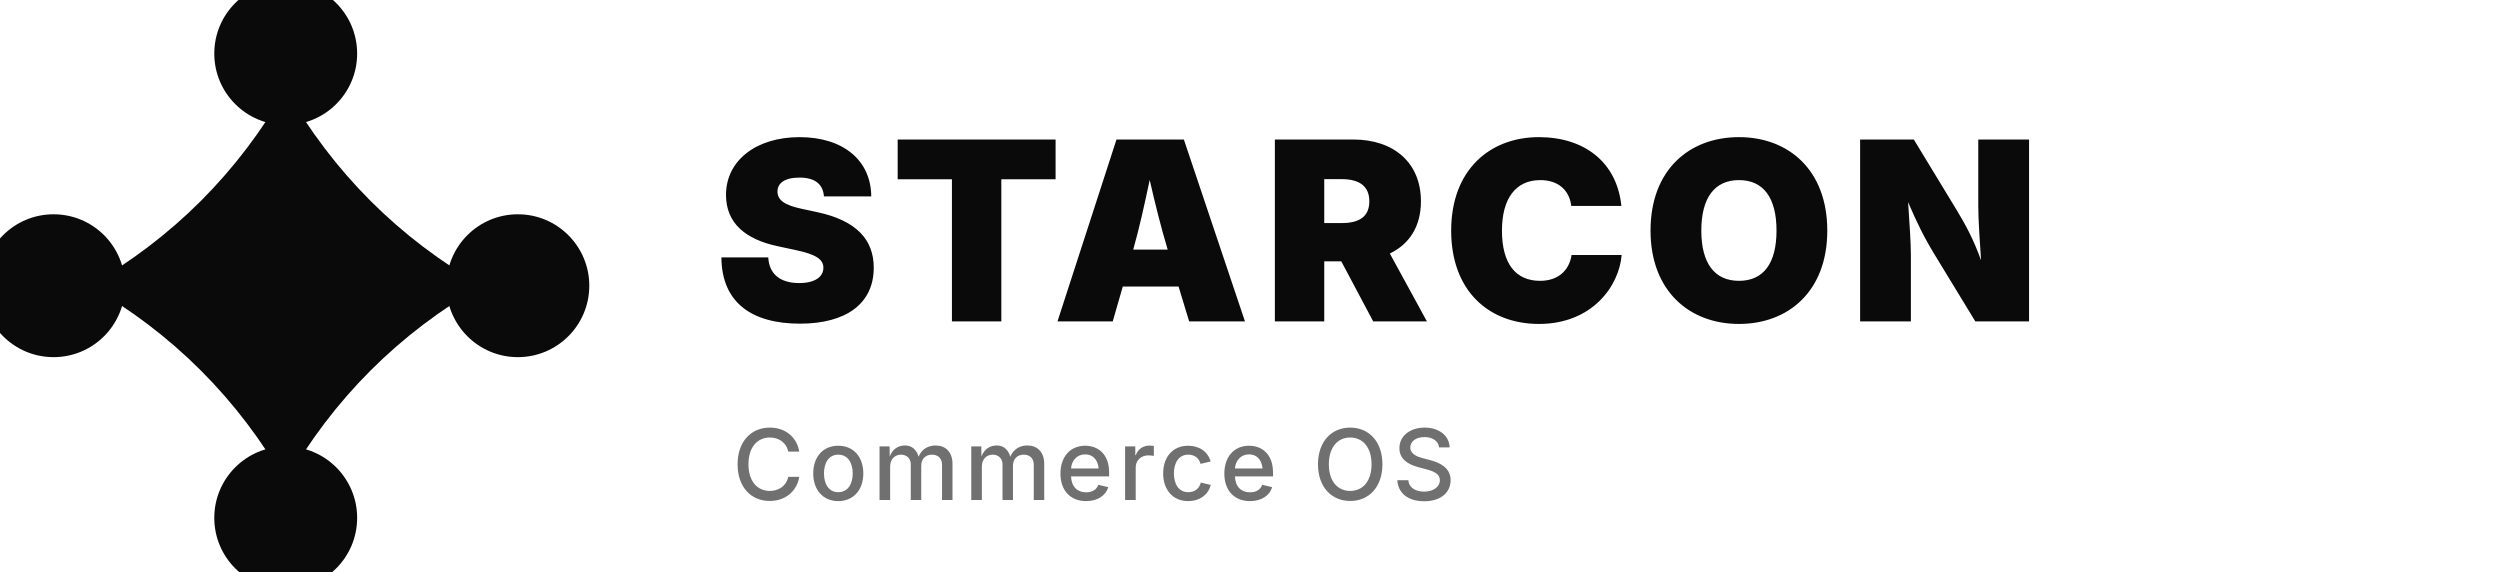
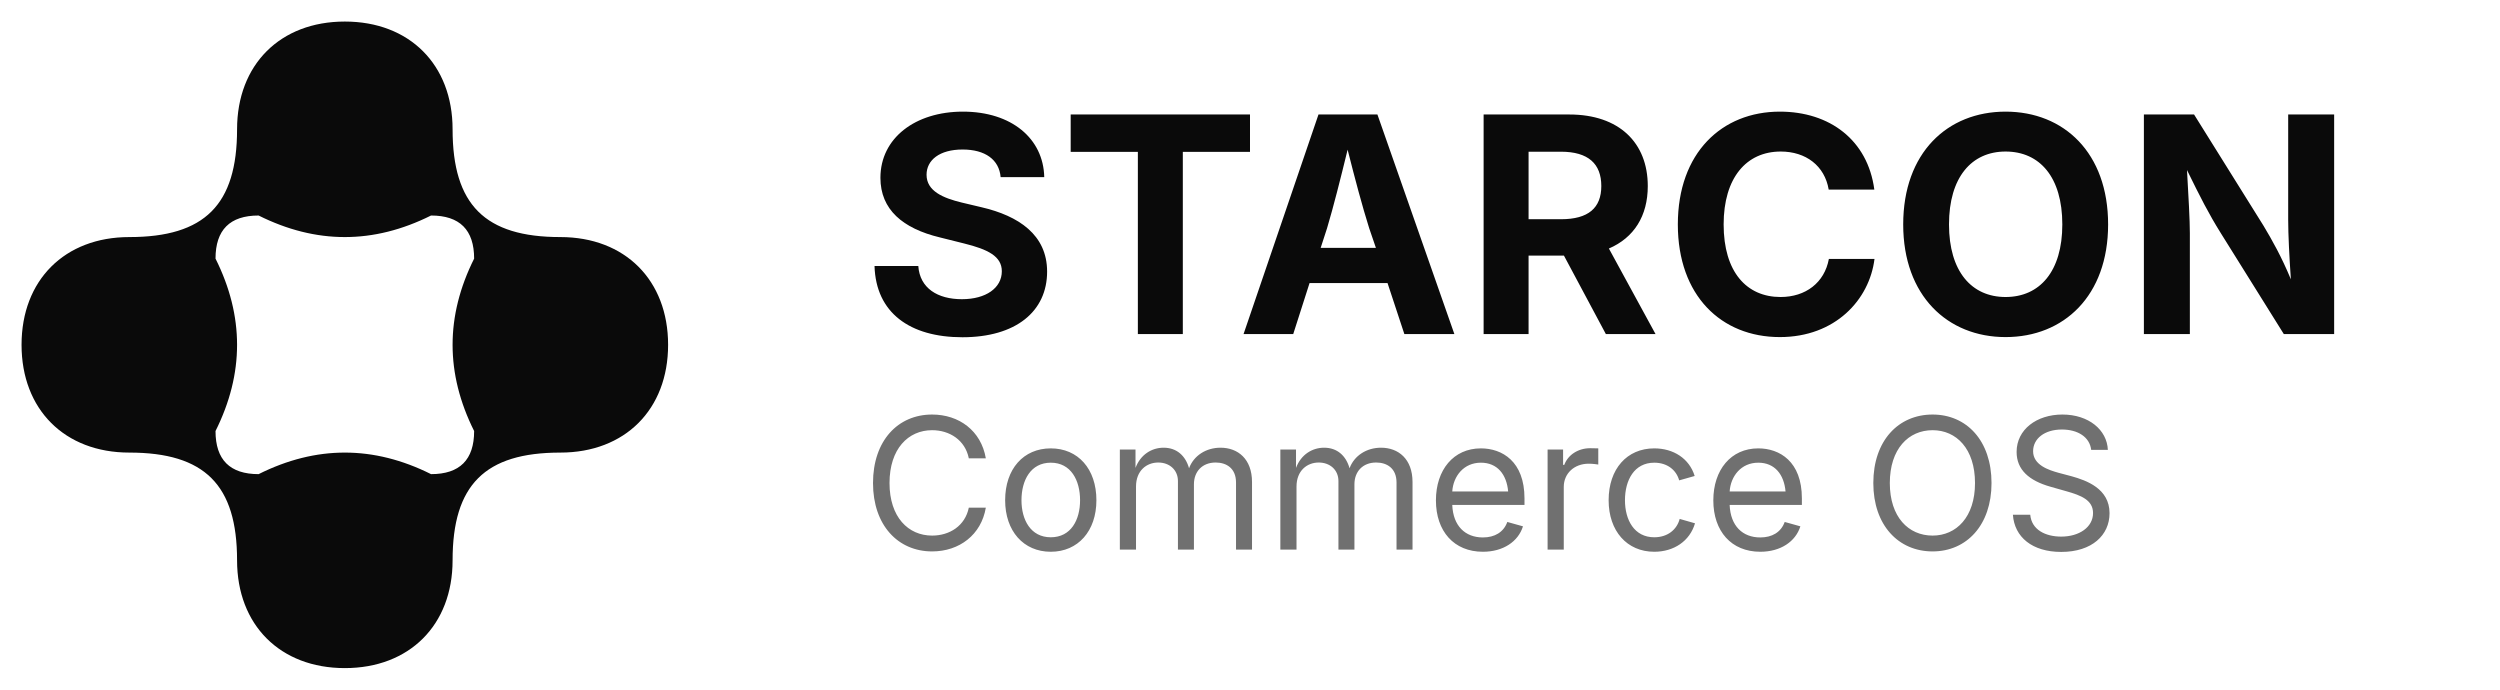
- <svg xmlns="http://www.w3.org/2000/svg" viewBox="0 0 280 64" fill="none" role="img" aria-label="starcon logo">
-   <g fill="#0A0A0A">
-     <path d="M32 10 Q40 24 54 32 Q40 40 32 54 Q24 40 10 32 Q24 24 32 10 Z" />
-     <circle cx="32" cy="6" r="8" />
-     <circle cx="58" cy="32" r="8" />
-     <circle cx="32" cy="58" r="8" />
-     <circle cx="6" cy="32" r="8" />
-   </g>
-   <g font-family="Inter, -apple-system, BlinkMacSystemFont, 'SF Pro Display', 'Helvetica Neue', sans-serif">
-     <text x="80" y="36" font-size="28" font-weight="900" letter-spacing="1.4" fill="#0A0A0A">STARCON</text>
-     <text x="82" y="56" font-size="11" font-weight="500" letter-spacing="0.5" fill="#707070">Commerce OS</text>
+ <svg xmlns="http://www.w3.org/2000/svg" viewBox="0 0 232 64" role="img" aria-label="STARCON">
+   <path fill="#0A0A0A" fill-rule="evenodd" d="M32 2 C38 2 42 6 42 12 C42 19 45 22 52 22 C58 22 62 26 62 32 C62 38 58 42 52 42 C45 42 42 45 42 52 C42 58 38 62 32 62 C26 62 22 58 22 52 C22 45 19 42 12 42 C6 42 2 38 2 32 C2 26 6 22 12 22 C19 22 22 19 22 12 C22 6 26 2 32 2 Z M24 20 Q32 24 40 20 Q44 20 44 24 Q40 32 44 40 Q44 44 40 44 Q32 40 24 44 Q20 44 20 40 Q24 32 20 24 Q20 20 24 20 Z" />
+   <g font-family="Inter, -apple-system, BlinkMacSystemFont, 'Helvetica Neue', sans-serif">
+     <text x="80" y="31" font-size="28" font-weight="700" letter-spacing="0.2" fill="#0A0A0A">STARCON</text>
+     <text x="80" y="51" font-size="17" font-weight="400" fill="#707070">Commerce OS</text>
  </g>
</svg>
